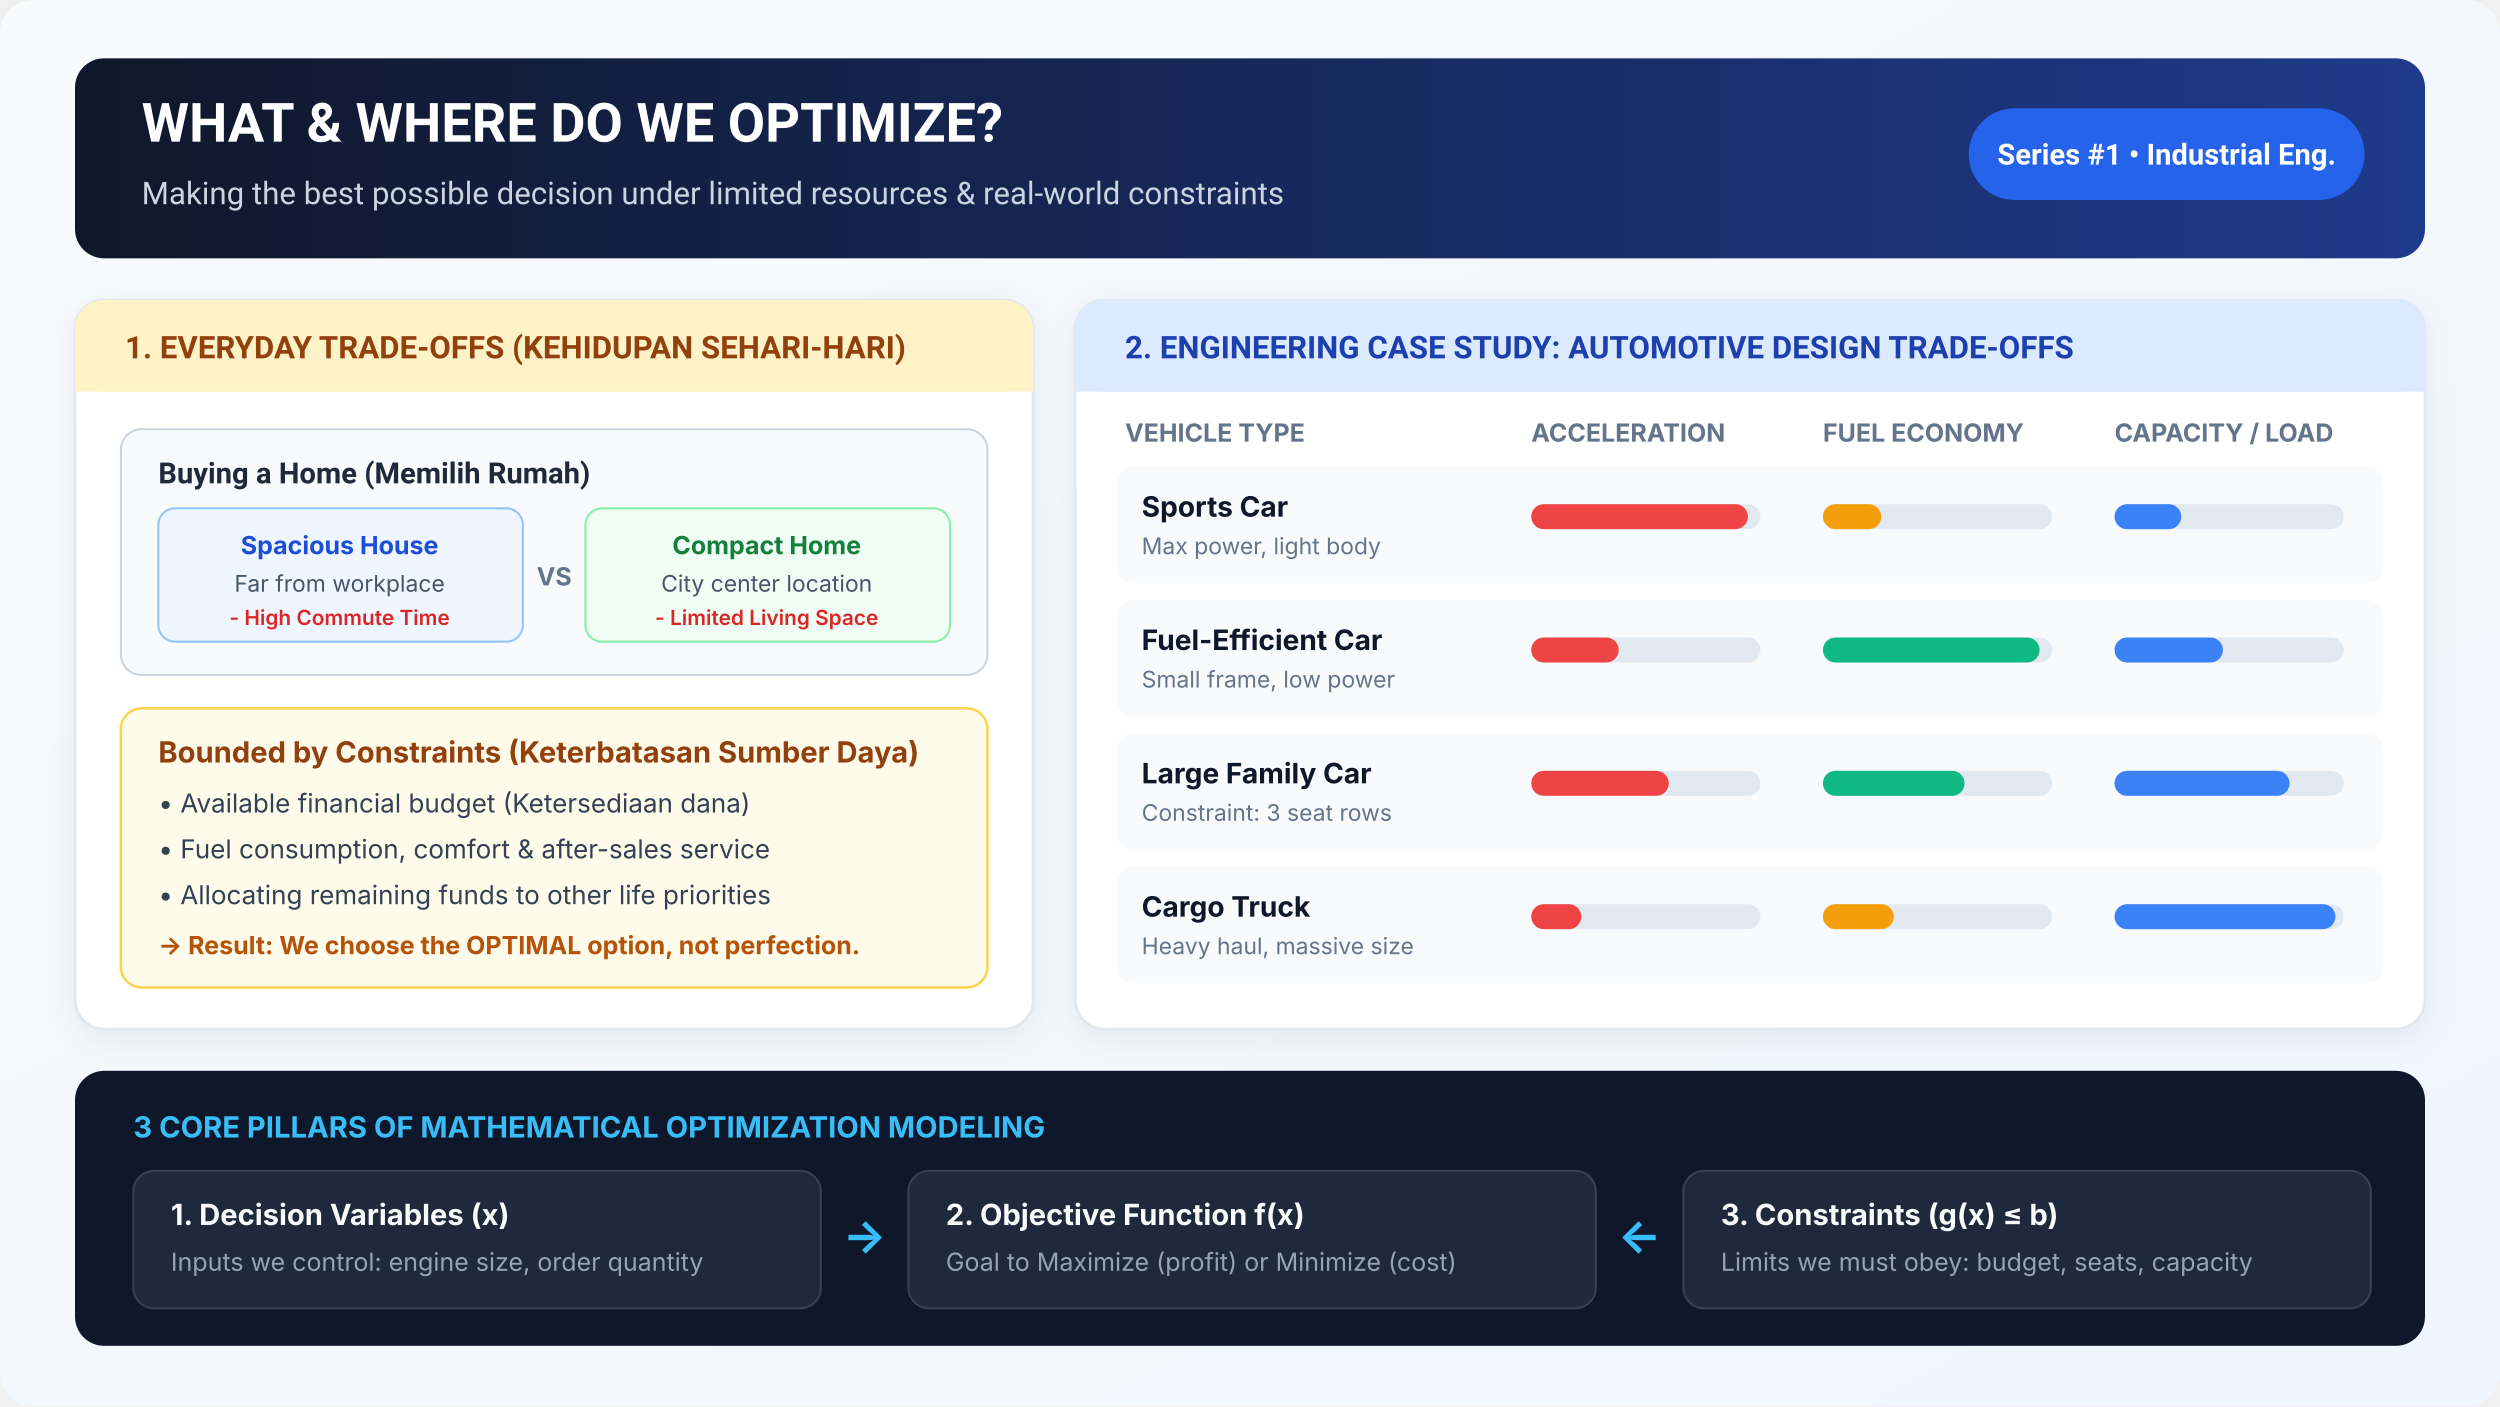
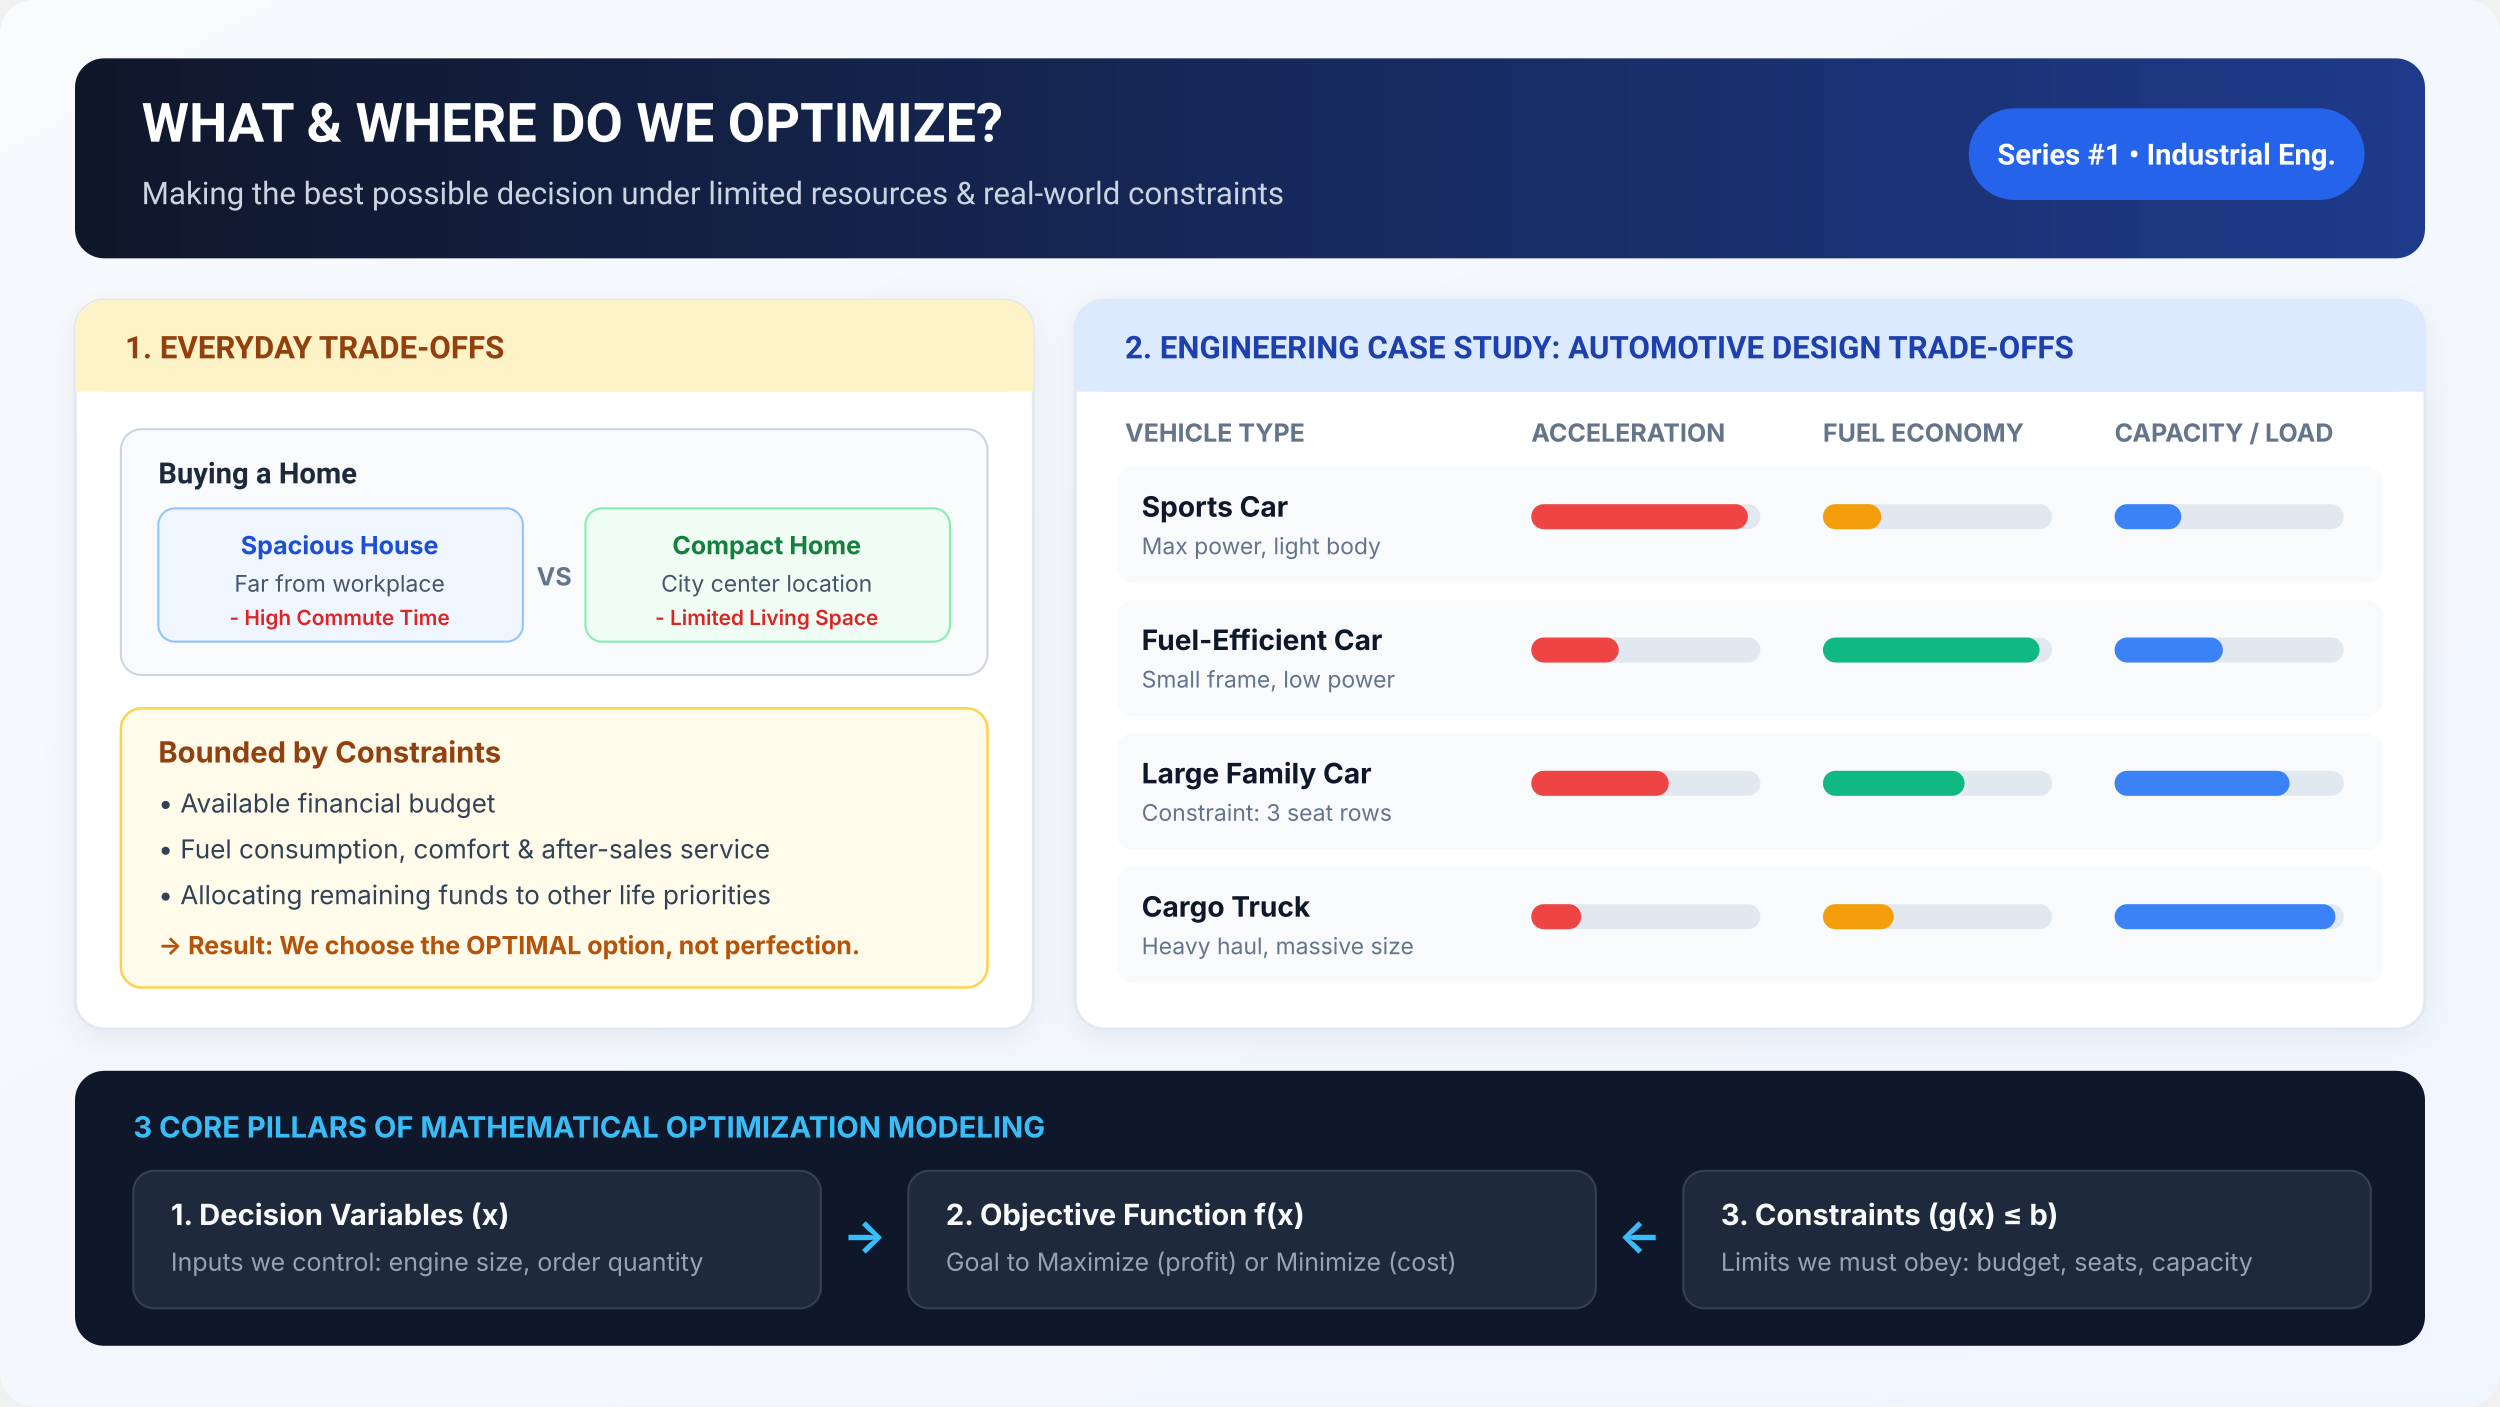
<svg xmlns="http://www.w3.org/2000/svg" viewBox="0 0 1200 675" width="1200" height="675">
  <defs>
    <linearGradient id="bgGrad" x1="0%" y1="0%" x2="100%" y2="100%">
      <stop offset="0%" stop-color="#F8FAFC" />
      <stop offset="100%" stop-color="#EFF6FF" />
    </linearGradient>
    <linearGradient id="headerGrad" x1="0%" y1="0%" x2="100%" y2="0%">
      <stop offset="0%" stop-color="#0F172A" />
      <stop offset="100%" stop-color="#1E3A8A" />
    </linearGradient>
    <filter id="cardShadow" x="-5%" y="-5%" width="110%" height="110%">
      <feDropShadow dx="0" dy="4" stdDeviation="8" flood-color="#0F172A" flood-opacity="0.06" />
    </filter>
  </defs>
  <rect width="1200" height="675" fill="url(#bgGrad)" rx="16" />
  <rect x="36" y="28" width="1128" height="96" rx="14" fill="url(#headerGrad)" />
  <text x="68" y="68" font-family="system-ui, -apple-system, Segoe UI, Roboto, sans-serif" font-size="26" font-weight="700" fill="#FFFFFF">WHAT &amp; WHERE DO WE OPTIMIZE?</text>
  <text x="68" y="98" font-family="system-ui, -apple-system, Segoe UI, Roboto, sans-serif" font-size="15" fill="#CBD5E1">Making the best possible decision under limited resources &amp; real-world constraints</text>
  <rect x="945" y="52" width="190" height="44" rx="22" fill="#2563EB" />
  <text x="1040" y="79" text-anchor="middle" font-family="system-ui, -apple-system, Segoe UI, Roboto, sans-serif" font-size="14" font-weight="600" fill="#FFFFFF">Series #1 • Industrial Eng.</text>
  <rect x="36" y="144" width="460" height="350" rx="14" fill="#FFFFFF" stroke="#E2E8F0" stroke-width="1.5" filter="url(#cardShadow)" />
  <rect x="36" y="144" width="460" height="44" rx="14" fill="#FEF3C7" />
  <rect x="36" y="172" width="460" height="16" fill="#FEF3C7" />
-   <text x="60" y="172" font-family="system-ui, -apple-system, Segoe UI, Roboto, sans-serif" font-size="15" font-weight="700" fill="#92400E">1. EVERYDAY TRADE-OFFS (KEHIDUPAN SEHARI-HARI)</text>
+   <text x="60" y="172" font-family="system-ui, -apple-system, Segoe UI, Roboto, sans-serif" font-size="15" font-weight="700" fill="#92400E">1. EVERYDAY TRADE-OFFS</text>
  <rect x="58" y="206" width="416" height="118" rx="10" fill="#F8FAFC" stroke="#CBD5E1" stroke-width="1" />
-   <text x="76" y="232" font-family="system-ui, -apple-system, Segoe UI, Roboto, sans-serif" font-size="14" font-weight="700" fill="#1E293B">Buying a Home (Memilih Rumah)</text>
+   <text x="76" y="232" font-family="system-ui, -apple-system, Segoe UI, Roboto, sans-serif" font-size="14" font-weight="700" fill="#1E293B">Buying a Home</text>
  <rect x="76" y="244" width="175" height="64" rx="8" fill="#EFF6FF" stroke="#93C5FD" />
  <text x="163" y="266" text-anchor="middle" font-family="system-ui, -apple-system, sans-serif" font-size="12" font-weight="700" fill="#1D4ED8">Spacious House</text>
  <text x="163" y="284" text-anchor="middle" font-family="system-ui, -apple-system, sans-serif" font-size="11" fill="#475569">Far from workplace</text>
  <text x="163" y="300" text-anchor="middle" font-family="system-ui, -apple-system, sans-serif" font-size="10" font-weight="600" fill="#DC2626">- High Commute Time</text>
  <text x="266" y="281" text-anchor="middle" font-family="system-ui, -apple-system, sans-serif" font-size="12" font-weight="700" fill="#64748B">VS</text>
  <rect x="281" y="244" width="175" height="64" rx="8" fill="#F0FDF4" stroke="#86EFAC" />
  <text x="368" y="266" text-anchor="middle" font-family="system-ui, -apple-system, sans-serif" font-size="12" font-weight="700" fill="#15803D">Compact Home</text>
  <text x="368" y="284" text-anchor="middle" font-family="system-ui, -apple-system, sans-serif" font-size="11" fill="#475569">City center location</text>
  <text x="368" y="300" text-anchor="middle" font-family="system-ui, -apple-system, sans-serif" font-size="10" font-weight="600" fill="#DC2626">- Limited Living Space</text>
  <rect x="58" y="340" width="416" height="134" rx="10" fill="#FFFBEB" stroke="#FCD34D" stroke-width="1.2" />
-   <text x="76" y="366" font-family="system-ui, -apple-system, sans-serif" font-size="14" font-weight="700" fill="#92400E">Bounded by Constraints (Keterbatasan Sumber Daya)</text>
-   <text x="76" y="390" font-family="system-ui, -apple-system, sans-serif" font-size="12.5" fill="#334155">• Available financial budget (Ketersediaan dana)</text>
+   <text x="76" y="366" font-family="system-ui, -apple-system, sans-serif" font-size="14" font-weight="700" fill="#92400E">Bounded by Constraints</text>
+   <text x="76" y="390" font-family="system-ui, -apple-system, sans-serif" font-size="12.5" fill="#334155">• Available financial budget</text>
  <text x="76" y="412" font-family="system-ui, -apple-system, sans-serif" font-size="12.5" fill="#334155">• Fuel consumption, comfort &amp; after-sales service</text>
  <text x="76" y="434" font-family="system-ui, -apple-system, sans-serif" font-size="12.5" fill="#334155">• Allocating remaining funds to other life priorities</text>
  <text x="76" y="458" font-family="system-ui, -apple-system, sans-serif" font-size="12" font-weight="700" fill="#B45309">→ Result: We choose the OPTIMAL option, not perfection.</text>
  <rect x="516" y="144" width="648" height="350" rx="14" fill="#FFFFFF" stroke="#E2E8F0" stroke-width="1.5" filter="url(#cardShadow)" />
  <rect x="516" y="144" width="648" height="44" rx="14" fill="#DBEAFE" />
  <rect x="516" y="172" width="648" height="16" fill="#DBEAFE" />
  <text x="540" y="172" font-family="system-ui, -apple-system, Segoe UI, Roboto, sans-serif" font-size="15" font-weight="700" fill="#1E40AF">2. ENGINEERING CASE STUDY: AUTOMOTIVE DESIGN TRADE-OFFS</text>
  <text x="540" y="212" font-family="system-ui, -apple-system, sans-serif" font-size="12" font-weight="700" fill="#64748B">VEHICLE TYPE</text>
  <text x="735" y="212" font-family="system-ui, -apple-system, sans-serif" font-size="12" font-weight="700" fill="#64748B">ACCELERATION</text>
  <text x="875" y="212" font-family="system-ui, -apple-system, sans-serif" font-size="12" font-weight="700" fill="#64748B">FUEL ECONOMY</text>
  <text x="1015" y="212" font-family="system-ui, -apple-system, sans-serif" font-size="12" font-weight="700" fill="#64748B">CAPACITY / LOAD</text>
  <rect x="536" y="224" width="608" height="56" rx="8" fill="#F8FAFC" />
  <text x="548" y="248" font-family="system-ui, -apple-system, sans-serif" font-size="13.5" font-weight="700" fill="#0F172A">Sports Car</text>
  <text x="548" y="266" font-family="system-ui, -apple-system, sans-serif" font-size="11" fill="#64748B">Max power, light body</text>
  <rect x="735" y="242" width="110" height="12" rx="6" fill="#E2E8F0" />
  <rect x="735" y="242" width="104" height="12" rx="6" fill="#EF4444" />
  <rect x="875" y="242" width="110" height="12" rx="6" fill="#E2E8F0" />
  <rect x="875" y="242" width="28" height="12" rx="6" fill="#F59E0B" />
  <rect x="1015" y="242" width="110" height="12" rx="6" fill="#E2E8F0" />
  <rect x="1015" y="242" width="32" height="12" rx="6" fill="#3B82F6" />
  <rect x="536" y="288" width="608" height="56" rx="8" fill="#F8FAFC" />
  <text x="548" y="312" font-family="system-ui, -apple-system, sans-serif" font-size="13.5" font-weight="700" fill="#0F172A">Fuel-Efficient Car</text>
  <text x="548" y="330" font-family="system-ui, -apple-system, sans-serif" font-size="11" fill="#64748B">Small frame, low power</text>
  <rect x="735" y="306" width="110" height="12" rx="6" fill="#E2E8F0" />
  <rect x="735" y="306" width="42" height="12" rx="6" fill="#EF4444" />
  <rect x="875" y="306" width="110" height="12" rx="6" fill="#E2E8F0" />
  <rect x="875" y="306" width="104" height="12" rx="6" fill="#10B981" />
  <rect x="1015" y="306" width="110" height="12" rx="6" fill="#E2E8F0" />
  <rect x="1015" y="306" width="52" height="12" rx="6" fill="#3B82F6" />
  <rect x="536" y="352" width="608" height="56" rx="8" fill="#F8FAFC" />
  <text x="548" y="376" font-family="system-ui, -apple-system, sans-serif" font-size="13.5" font-weight="700" fill="#0F172A">Large Family Car</text>
  <text x="548" y="394" font-family="system-ui, -apple-system, sans-serif" font-size="11" fill="#64748B">Constraint: 3 seat rows</text>
  <rect x="735" y="370" width="110" height="12" rx="6" fill="#E2E8F0" />
  <rect x="735" y="370" width="66" height="12" rx="6" fill="#EF4444" />
  <rect x="875" y="370" width="110" height="12" rx="6" fill="#E2E8F0" />
  <rect x="875" y="370" width="68" height="12" rx="6" fill="#10B981" />
  <rect x="1015" y="370" width="110" height="12" rx="6" fill="#E2E8F0" />
  <rect x="1015" y="370" width="84" height="12" rx="6" fill="#3B82F6" />
  <rect x="536" y="416" width="608" height="56" rx="8" fill="#F8FAFC" />
  <text x="548" y="440" font-family="system-ui, -apple-system, sans-serif" font-size="13.5" font-weight="700" fill="#0F172A">Cargo Truck</text>
  <text x="548" y="458" font-family="system-ui, -apple-system, sans-serif" font-size="11" fill="#64748B">Heavy haul, massive size</text>
  <rect x="735" y="434" width="110" height="12" rx="6" fill="#E2E8F0" />
  <rect x="735" y="434" width="24" height="12" rx="6" fill="#EF4444" />
  <rect x="875" y="434" width="110" height="12" rx="6" fill="#E2E8F0" />
  <rect x="875" y="434" width="34" height="12" rx="6" fill="#F59E0B" />
  <rect x="1015" y="434" width="110" height="12" rx="6" fill="#E2E8F0" />
  <rect x="1015" y="434" width="106" height="12" rx="6" fill="#3B82F6" />
  <rect x="36" y="514" width="1128" height="132" rx="14" fill="#0F172A" />
  <text x="64" y="546" font-family="system-ui, -apple-system, sans-serif" font-size="14" font-weight="700" fill="#38BDF8">3 CORE PILLARS OF MATHEMATICAL OPTIMIZATION MODELING</text>
  <rect x="64" y="562" width="330" height="66" rx="10" fill="#1E293B" stroke="#334155" />
  <text x="82" y="588" font-family="system-ui, -apple-system, sans-serif" font-size="14" font-weight="700" fill="#F8FAFC">1. Decision Variables (x)</text>
  <text x="82" y="610" font-family="system-ui, -apple-system, sans-serif" font-size="12" fill="#94A3B8">Inputs we control: engine size, order quantity</text>
  <text x="415" y="601" text-anchor="middle" font-family="system-ui, -apple-system, sans-serif" font-size="22" font-weight="700" fill="#38BDF8">→</text>
  <rect x="436" y="562" width="330" height="66" rx="10" fill="#1E293B" stroke="#334155" />
  <text x="454" y="588" font-family="system-ui, -apple-system, sans-serif" font-size="14" font-weight="700" fill="#F8FAFC">2. Objective Function f(x)</text>
  <text x="454" y="610" font-family="system-ui, -apple-system, sans-serif" font-size="12" fill="#94A3B8">Goal to Maximize (profit) or Minimize (cost)</text>
  <text x="787" y="601" text-anchor="middle" font-family="system-ui, -apple-system, sans-serif" font-size="22" font-weight="700" fill="#38BDF8">←</text>
  <rect x="808" y="562" width="330" height="66" rx="10" fill="#1E293B" stroke="#334155" />
  <text x="826" y="588" font-family="system-ui, -apple-system, sans-serif" font-size="14" font-weight="700" fill="#F8FAFC">3. Constraints (g(x) ≤ b)</text>
  <text x="826" y="610" font-family="system-ui, -apple-system, sans-serif" font-size="12" fill="#94A3B8">Limits we must obey: budget, seats, capacity</text>
</svg>
